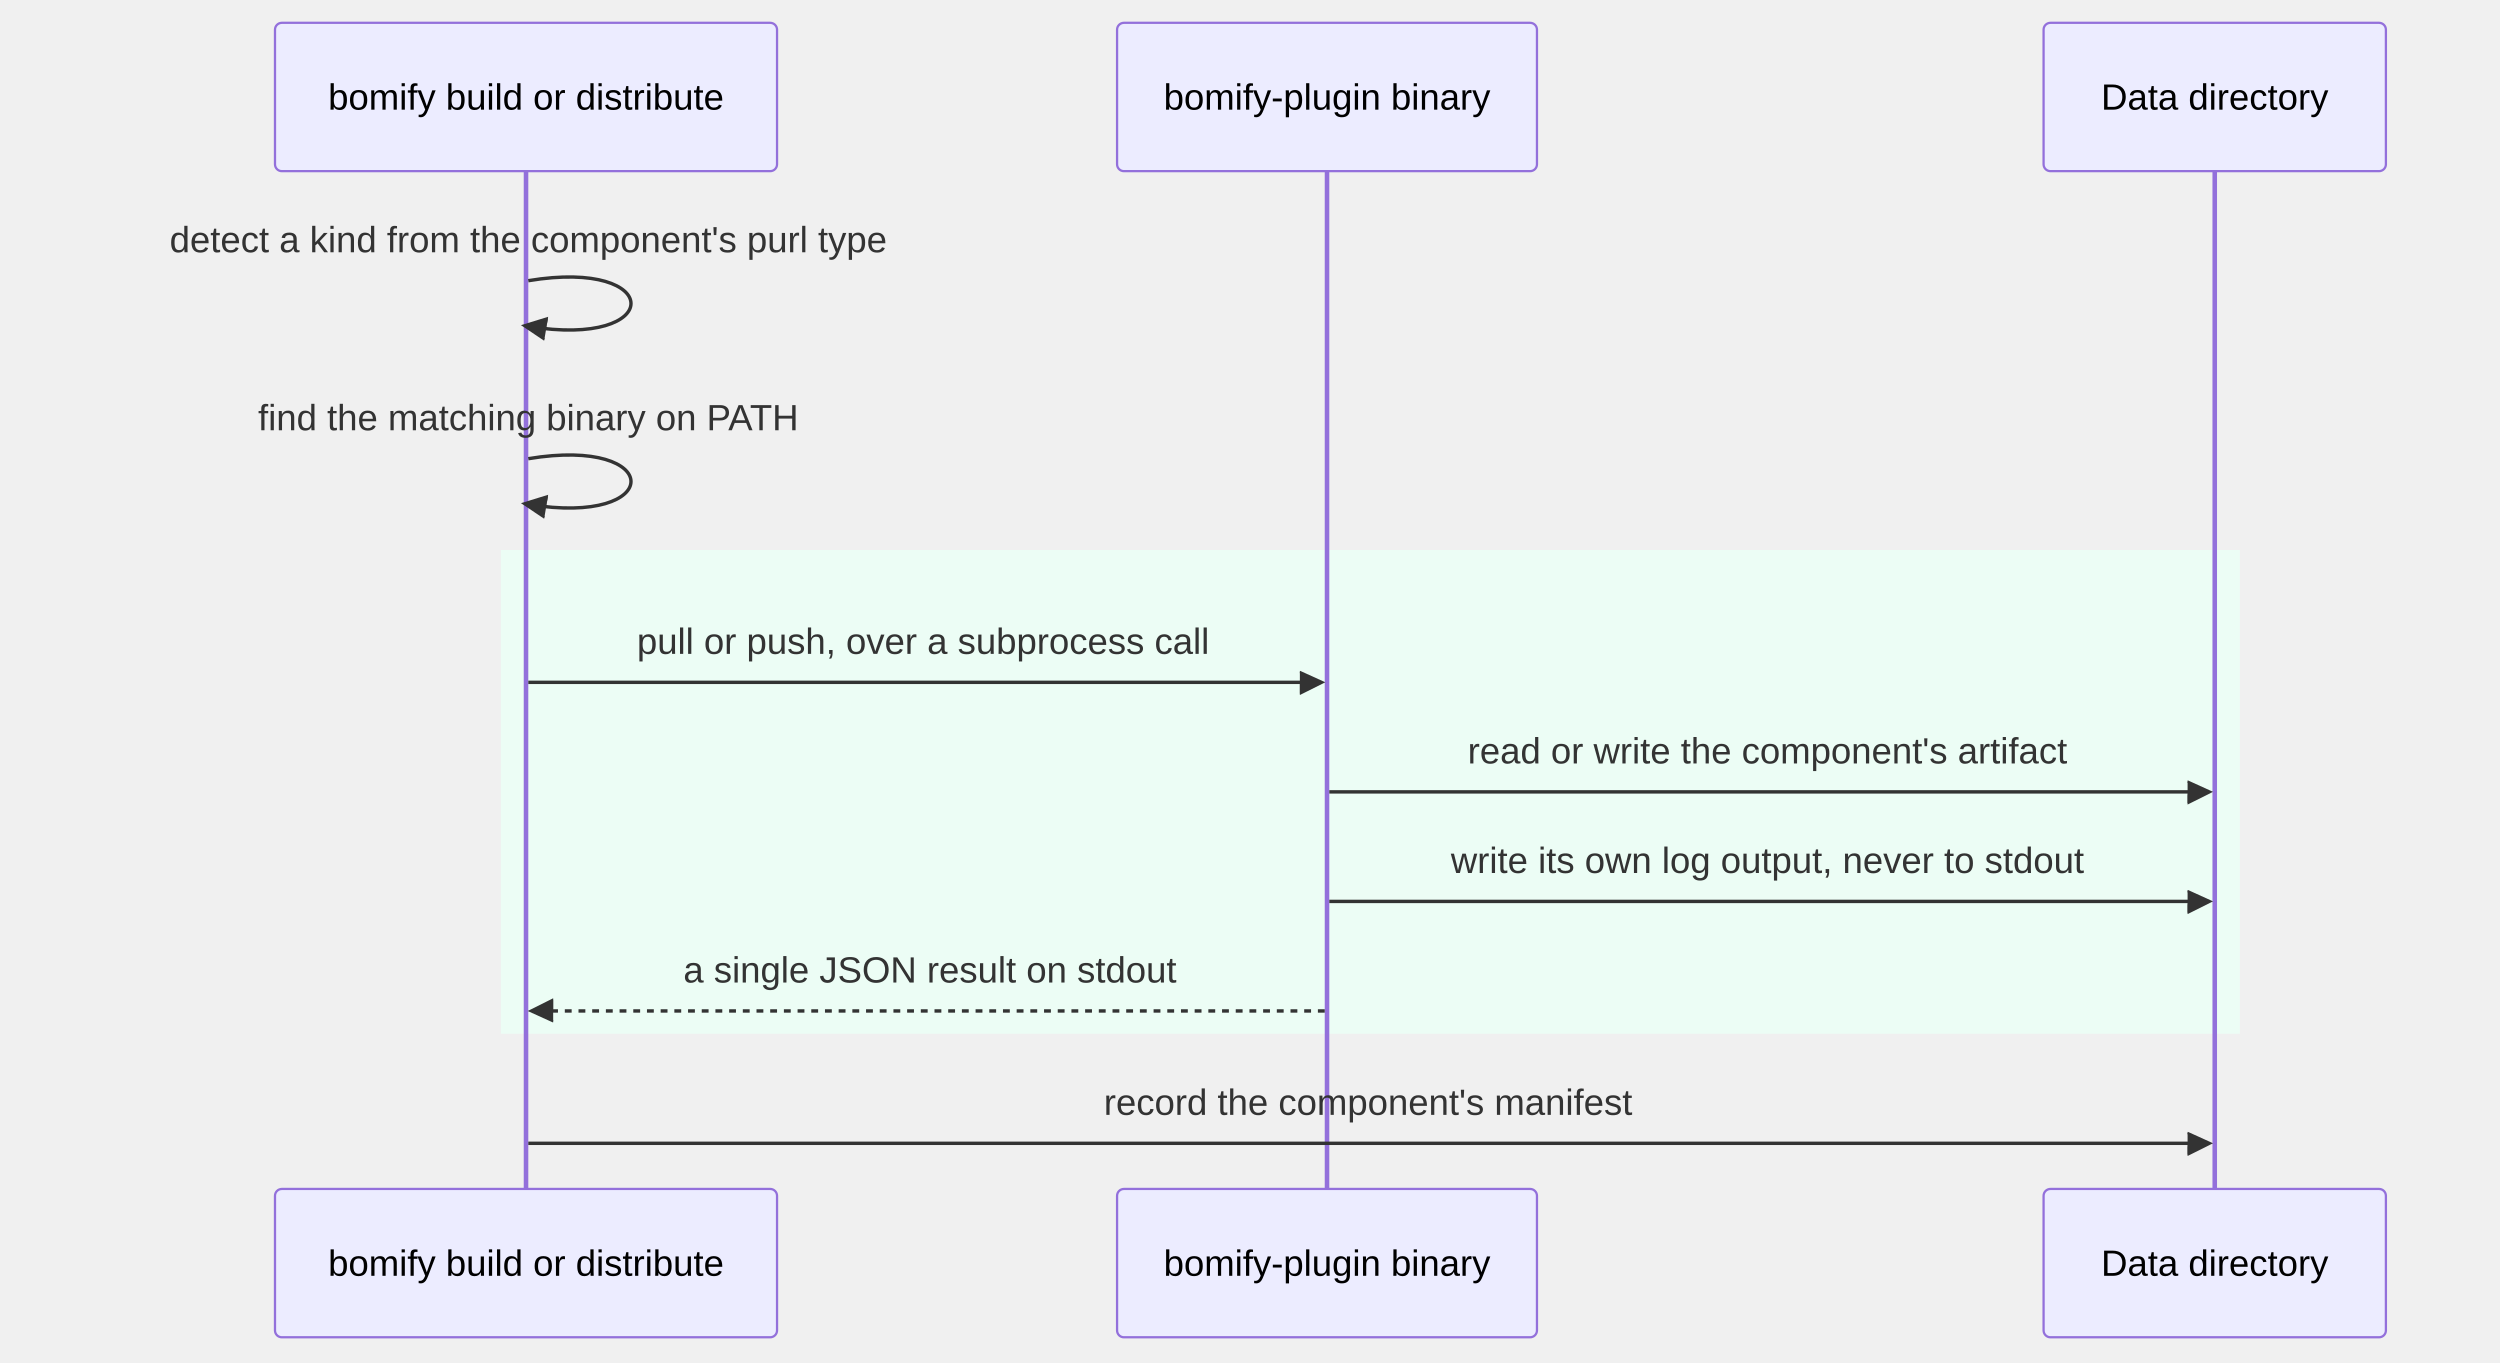
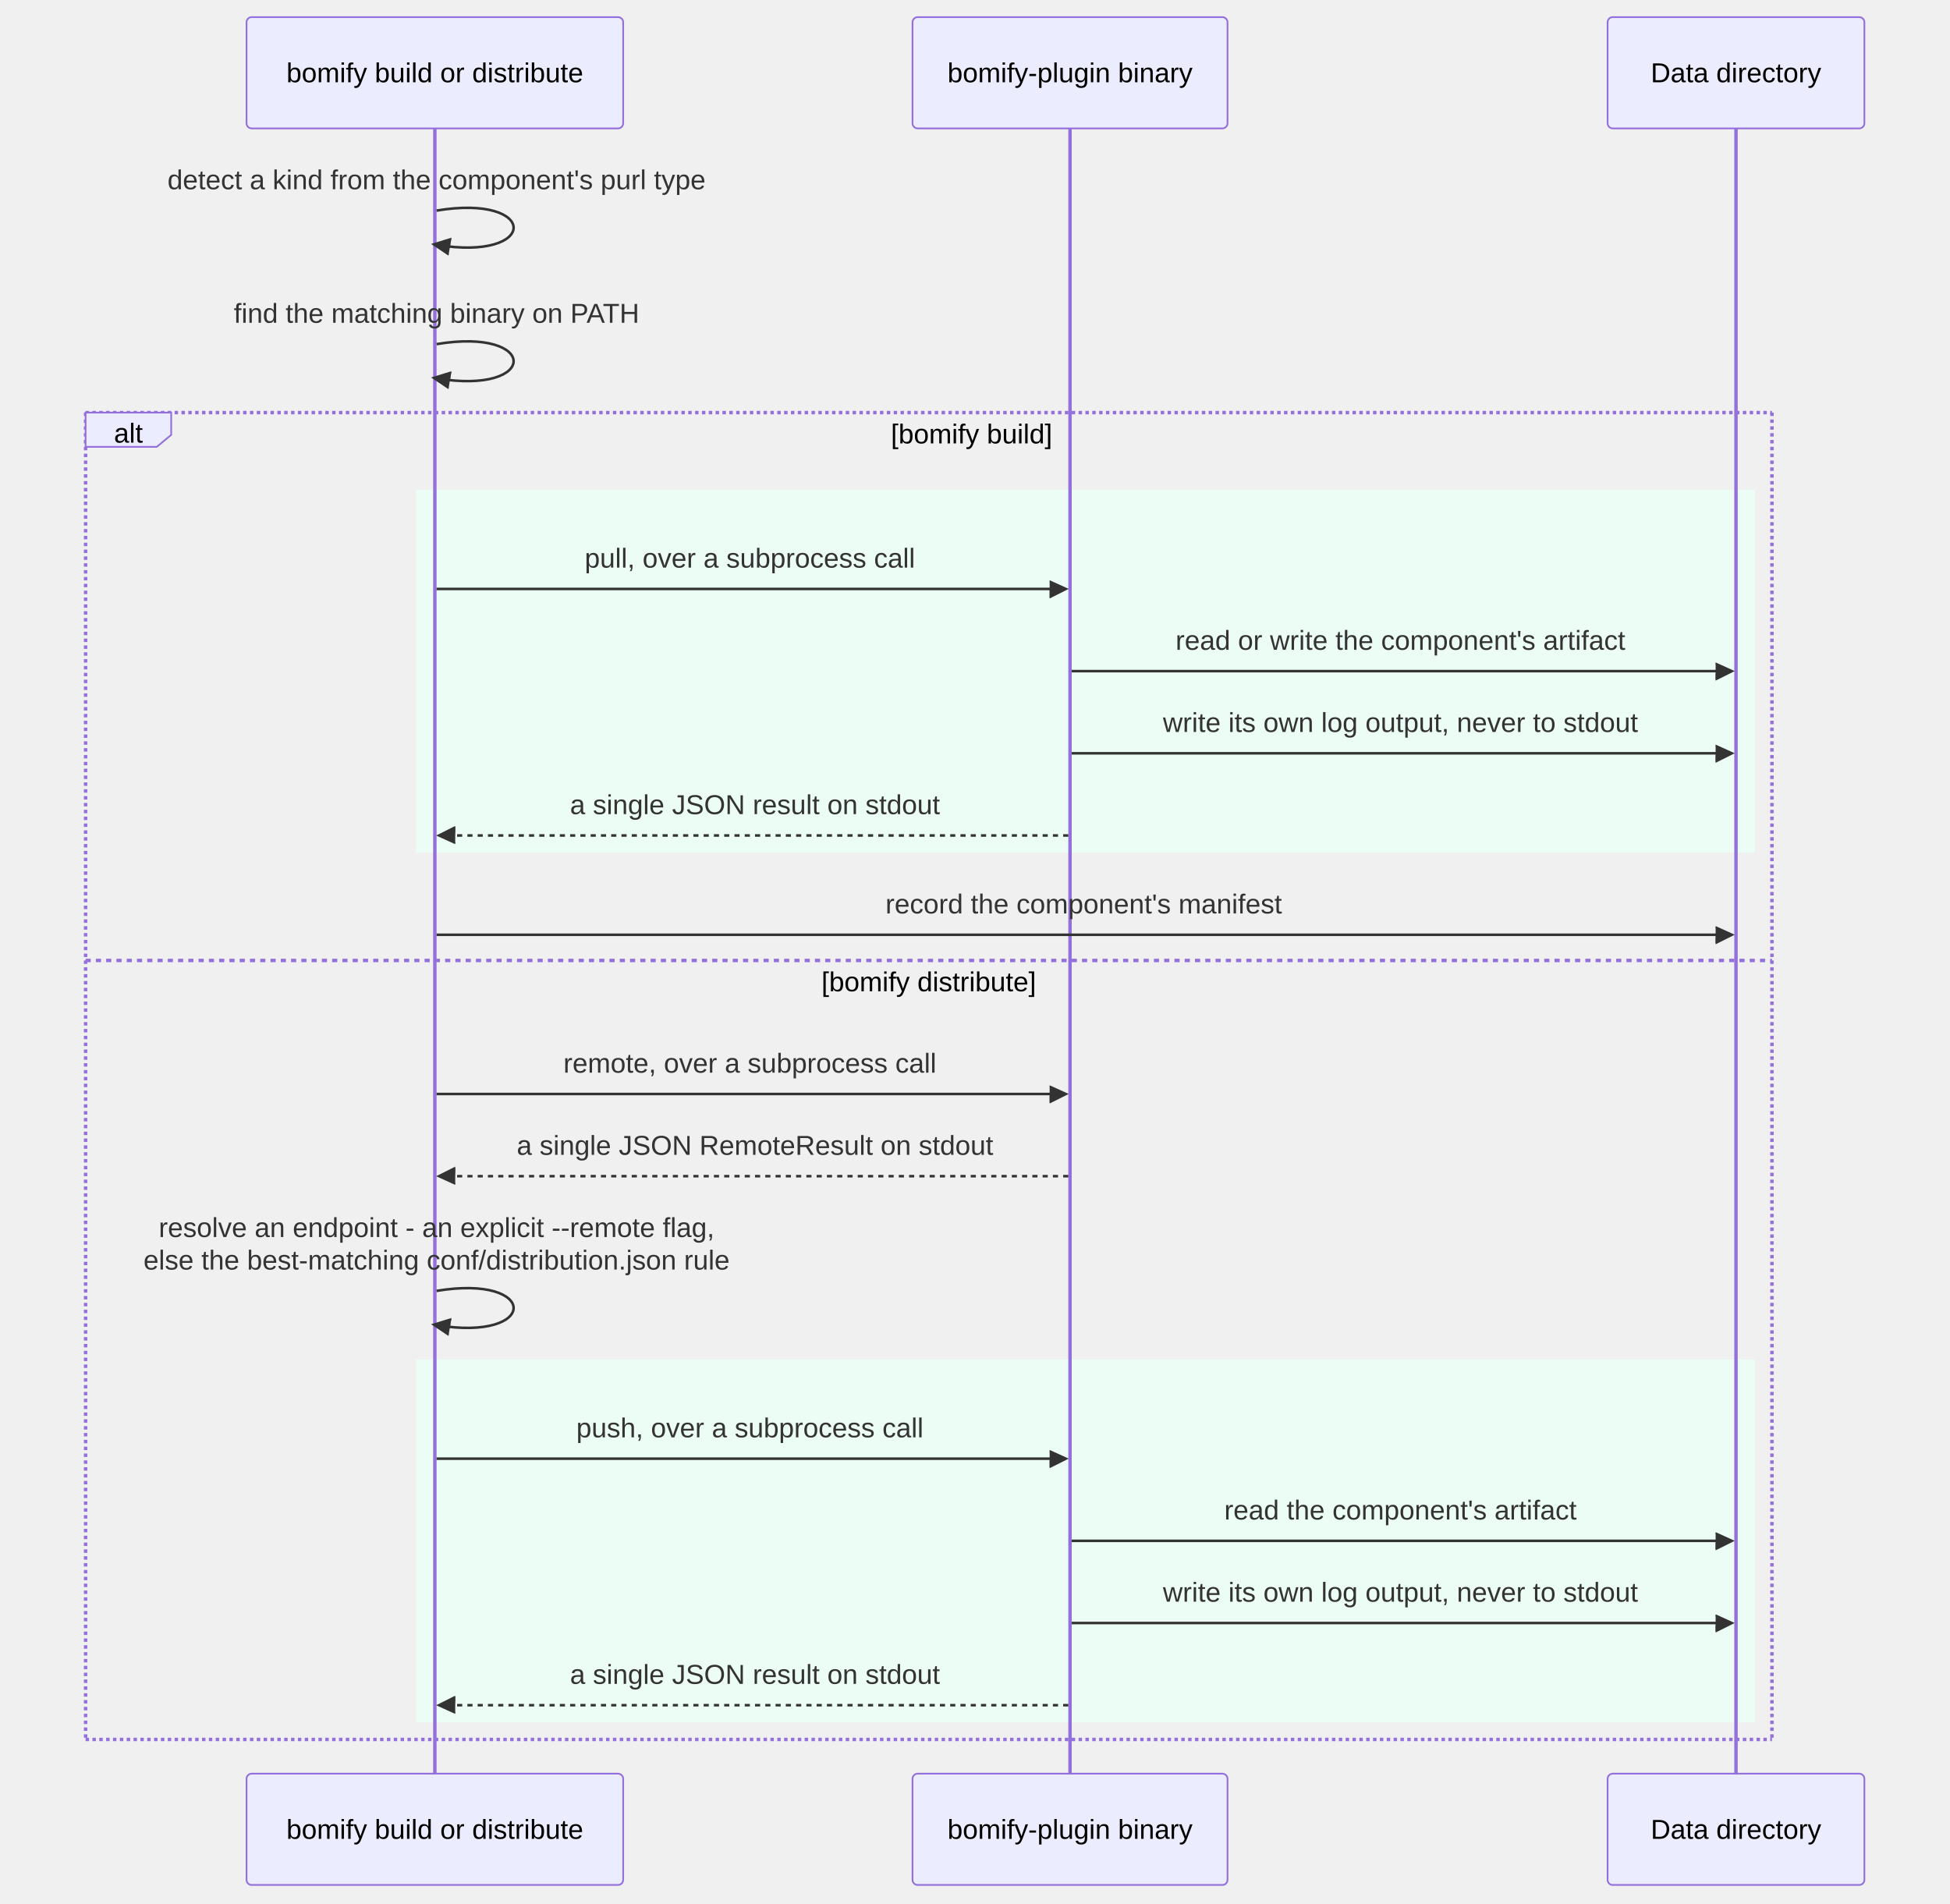
- <svg xmlns="http://www.w3.org/2000/svg" id="my-svg" width="100%" style="max-width: 1095.5px; background-color: white;" viewBox="-120.5 -10 1095.5 597" role="graphics-document document" aria-roledescription="sequence">
-   <rect x="99" y="231" fill="rgb(236, 253, 245)" width="762" height="212" class="rect" />
+ <svg xmlns="http://www.w3.org/2000/svg" id="my-svg" width="100%" style="max-width: 1139px; background-color: white;" viewBox="-144 -10 1139 1112" role="graphics-document document" aria-roledescription="sequence">
+   <rect x="99" y="784" fill="rgb(236, 253, 245)" width="782" height="212" class="rect" />
+   <rect x="99" y="276" fill="rgb(236, 253, 245)" width="782" height="212" class="rect" />
  <g>
-     <rect x="775" y="511" fill="#eaeaea" stroke="#666" width="150" height="65" name="Disk" rx="3" ry="3" class="actor actor-bottom" />
-     <text x="850" y="543.5" dominant-baseline="central" alignment-baseline="central" class="actor actor-box" style="text-anchor: middle; font-size: 16px; font-weight: 400;">
-       <tspan x="850" dy="0">Data directory</tspan>
+     <rect x="795" y="1026" fill="#eaeaea" stroke="#666" width="150" height="65" name="Disk" rx="3" ry="3" class="actor actor-bottom" />
+     <text x="870" y="1058.5" dominant-baseline="central" alignment-baseline="central" class="actor actor-box" style="text-anchor: middle; font-size: 16px; font-weight: 400;">
+       <tspan x="870" dy="0">Data directory</tspan>
    </text>
  </g>
  <g>
-     <rect x="369" y="511" fill="#eaeaea" stroke="#666" width="184" height="65" name="Plugin" rx="3" ry="3" class="actor actor-bottom" />
-     <text x="461" y="543.5" dominant-baseline="central" alignment-baseline="central" class="actor actor-box" style="text-anchor: middle; font-size: 16px; font-weight: 400;">
-       <tspan x="461" dy="0">bomify-plugin binary</tspan>
+     <rect x="389" y="1026" fill="#eaeaea" stroke="#666" width="184" height="65" name="Plugin" rx="3" ry="3" class="actor actor-bottom" />
+     <text x="481" y="1058.5" dominant-baseline="central" alignment-baseline="central" class="actor actor-box" style="text-anchor: middle; font-size: 16px; font-weight: 400;">
+       <tspan x="481" dy="0">bomify-plugin binary</tspan>
    </text>
  </g>
  <g>
-     <rect x="0" y="511" fill="#eaeaea" stroke="#666" width="220" height="65" name="CLI" rx="3" ry="3" class="actor actor-bottom" />
-     <text x="110" y="543.5" dominant-baseline="central" alignment-baseline="central" class="actor actor-box" style="text-anchor: middle; font-size: 16px; font-weight: 400;">
+     <rect x="0" y="1026" fill="#eaeaea" stroke="#666" width="220" height="65" name="CLI" rx="3" ry="3" class="actor actor-bottom" />
+     <text x="110" y="1058.5" dominant-baseline="central" alignment-baseline="central" class="actor actor-box" style="text-anchor: middle; font-size: 16px; font-weight: 400;">
      <tspan x="110" dy="0">bomify build or distribute</tspan>
    </text>
  </g>
  <g>
-     <line id="actor2" x1="850" y1="65" x2="850" y2="511" class="actor-line 200" stroke-width="0.5px" stroke="#999" name="Disk" data-et="life-line" data-id="Disk" />
+     <line id="actor2" x1="870" y1="65" x2="870" y2="1026" class="actor-line 200" stroke-width="0.5px" stroke="#999" name="Disk" data-et="life-line" data-id="Disk" />
    <g id="root-2" data-et="participant" data-type="participant" data-id="Disk">
-       <rect x="775" y="0" fill="#eaeaea" stroke="#666" width="150" height="65" name="Disk" rx="3" ry="3" class="actor actor-top" />
-       <text x="850" y="32.5" dominant-baseline="central" alignment-baseline="central" class="actor actor-box" style="text-anchor: middle; font-size: 16px; font-weight: 400;">
-         <tspan x="850" dy="0">Data directory</tspan>
+       <rect x="795" y="0" fill="#eaeaea" stroke="#666" width="150" height="65" name="Disk" rx="3" ry="3" class="actor actor-top" />
+       <text x="870" y="32.5" dominant-baseline="central" alignment-baseline="central" class="actor actor-box" style="text-anchor: middle; font-size: 16px; font-weight: 400;">
+         <tspan x="870" dy="0">Data directory</tspan>
      </text>
    </g>
  </g>
  <g>
-     <line id="actor1" x1="461" y1="65" x2="461" y2="511" class="actor-line 200" stroke-width="0.5px" stroke="#999" name="Plugin" data-et="life-line" data-id="Plugin" />
+     <line id="actor1" x1="481" y1="65" x2="481" y2="1026" class="actor-line 200" stroke-width="0.5px" stroke="#999" name="Plugin" data-et="life-line" data-id="Plugin" />
    <g id="root-1" data-et="participant" data-type="participant" data-id="Plugin">
-       <rect x="369" y="0" fill="#eaeaea" stroke="#666" width="184" height="65" name="Plugin" rx="3" ry="3" class="actor actor-top" />
-       <text x="461" y="32.5" dominant-baseline="central" alignment-baseline="central" class="actor actor-box" style="text-anchor: middle; font-size: 16px; font-weight: 400;">
-         <tspan x="461" dy="0">bomify-plugin binary</tspan>
+       <rect x="389" y="0" fill="#eaeaea" stroke="#666" width="184" height="65" name="Plugin" rx="3" ry="3" class="actor actor-top" />
+       <text x="481" y="32.5" dominant-baseline="central" alignment-baseline="central" class="actor actor-box" style="text-anchor: middle; font-size: 16px; font-weight: 400;">
+         <tspan x="481" dy="0">bomify-plugin binary</tspan>
      </text>
    </g>
  </g>
  <g>
-     <line id="actor0" x1="110" y1="65" x2="110" y2="511" class="actor-line 200" stroke-width="0.5px" stroke="#999" name="CLI" data-et="life-line" data-id="CLI" />
+     <line id="actor0" x1="110" y1="65" x2="110" y2="1026" class="actor-line 200" stroke-width="0.5px" stroke="#999" name="CLI" data-et="life-line" data-id="CLI" />
    <g id="root-0" data-et="participant" data-type="participant" data-id="CLI">
      <rect x="0" y="0" fill="#eaeaea" stroke="#666" width="220" height="65" name="CLI" rx="3" ry="3" class="actor actor-top" />
      <text x="110" y="32.5" dominant-baseline="central" alignment-baseline="central" class="actor actor-box" style="text-anchor: middle; font-size: 16px; font-weight: 400;">
        <tspan x="110" dy="0">bomify build or distribute</tspan>
      </text>
    </g>
  </g>
  <style>#my-svg{font-family:"trebuchet ms",verdana,arial,sans-serif;font-size:16px;fill:#333;}@keyframes edge-animation-frame{from{stroke-dashoffset:0;}}@keyframes dash{to{stroke-dashoffset:0;}}#my-svg .edge-animation-slow{stroke-dasharray:9,5!important;stroke-dashoffset:900;animation:dash 50s linear infinite;stroke-linecap:round;}#my-svg .edge-animation-fast{stroke-dasharray:9,5!important;stroke-dashoffset:900;animation:dash 20s linear infinite;stroke-linecap:round;}#my-svg .error-icon{fill:#552222;}#my-svg .error-text{fill:#552222;stroke:#552222;}#my-svg .edge-thickness-normal{stroke-width:1px;}#my-svg .edge-thickness-thick{stroke-width:3.5px;}#my-svg .edge-pattern-solid{stroke-dasharray:0;}#my-svg .edge-thickness-invisible{stroke-width:0;fill:none;}#my-svg .edge-pattern-dashed{stroke-dasharray:3;}#my-svg .edge-pattern-dotted{stroke-dasharray:2;}#my-svg .marker{fill:#333333;stroke:#333333;}#my-svg .marker.cross{stroke:#333333;}#my-svg svg{font-family:"trebuchet ms",verdana,arial,sans-serif;font-size:16px;}#my-svg p{margin:0;}#my-svg .actor{stroke:#9370DB;fill:#ECECFF;stroke-width:1;}#my-svg rect.actor.outer-path[data-look="neo"]{filter:drop-shadow(1px 2px 2px rgba(185, 185, 185, 1));}#my-svg rect.note[data-look="neo"]{stroke:#aaaa33;fill:#fff5ad;filter:drop-shadow(1px 2px 2px rgba(185, 185, 185, 1));}#my-svg text.actor&gt;tspan{fill:black;stroke:none;}#my-svg .actor-line{stroke:#9370DB;}#my-svg .innerArc{stroke-width:1.5;stroke-dasharray:none;}#my-svg .messageLine0{stroke-width:1.5;stroke-dasharray:none;stroke:#333;}#my-svg .messageLine1{stroke-width:1.5;stroke-dasharray:2,2;stroke:#333;}#my-svg [id$="-arrowhead"] path{fill:#333;stroke:#333;}#my-svg .sequenceNumber{fill:white;}#my-svg [id$="-sequencenumber"]{fill:#333;}#my-svg [id$="-crosshead"] path{fill:#333;stroke:#333;}#my-svg .messageText{fill:#333;stroke:none;}#my-svg .labelBox{stroke:#9370DB;fill:#ECECFF;filter:none;}#my-svg .labelText,#my-svg .labelText&gt;tspan{fill:black;stroke:none;}#my-svg .loopText,#my-svg .loopText&gt;tspan{fill:black;stroke:none;}#my-svg .sectionTitle,#my-svg .sectionTitle&gt;tspan{fill:black;stroke:none;}#my-svg .loopLine{stroke-width:2px;stroke-dasharray:2,2;stroke:#9370DB;fill:#9370DB;}#my-svg .note{stroke:#aaaa33;fill:#fff5ad;}#my-svg .noteText,#my-svg .noteText&gt;tspan{fill:black;stroke:none;font-weight:normal;}#my-svg .activation0{fill:#f4f4f4;stroke:#666;}#my-svg .activation1{fill:#f4f4f4;stroke:#666;}#my-svg .activation2{fill:#f4f4f4;stroke:#666;}#my-svg .actorPopupMenu{position:absolute;}#my-svg .actorPopupMenuPanel{position:absolute;fill:#ECECFF;box-shadow:0px 8px 16px 0px rgba(0,0,0,0.2);filter:drop-shadow(3px 5px 2px rgb(0 0 0 / 0.4));}#my-svg .actor-man circle,#my-svg line{fill:#ECECFF;stroke-width:2px;}#my-svg g rect.rect{filter:drop-shadow(1px 2px 2px rgba(185, 185, 185, 1));stroke:#9370DB;}#my-svg .node .neo-node{stroke:#9370DB;}#my-svg [data-look="neo"].node rect,#my-svg [data-look="neo"].cluster rect,#my-svg [data-look="neo"].node polygon{stroke:#9370DB;filter:drop-shadow(1px 2px 2px rgba(185, 185, 185, 1));}#my-svg [data-look="neo"].swimlane.cluster rect{filter:none;}#my-svg [data-look="neo"].node path{stroke:#9370DB;stroke-width:1px;}#my-svg [data-look="neo"].node .outer-path{filter:drop-shadow(1px 2px 2px rgba(185, 185, 185, 1));}#my-svg [data-look="neo"].node .neo-line path{stroke:#9370DB;filter:none;}#my-svg [data-look="neo"].node circle{stroke:#9370DB;filter:drop-shadow(1px 2px 2px rgba(185, 185, 185, 1));}#my-svg [data-look="neo"].node circle .state-start{fill:#000000;}#my-svg [data-look="neo"].icon-shape .icon{fill:#9370DB;filter:drop-shadow(1px 2px 2px rgba(185, 185, 185, 1));}#my-svg [data-look="neo"].icon-shape .icon-neo path{stroke:#9370DB;filter:drop-shadow(1px 2px 2px rgba(185, 185, 185, 1));}#my-svg :root{--mermaid-font-family:"trebuchet ms",verdana,arial,sans-serif;}</style>
  <g />
  <defs>
    <symbol id="my-svg-computer" width="24" height="24">
      <path transform="scale(.5)" d="M2 2v13h20v-13h-20zm18 11h-16v-9h16v9zm-10.228 6l.466-1h3.524l.467 1h-4.457zm14.228 3h-24l2-6h2.104l-1.33 4h18.45l-1.297-4h2.073l2 6zm-5-10h-14v-7h14v7z" />
    </symbol>
  </defs>
  <defs>
    <symbol id="my-svg-database" fill-rule="evenodd" clip-rule="evenodd">
      <path transform="scale(.5)" d="M12.258.001l.256.004.255.005.253.008.251.01.249.012.247.015.246.016.242.019.241.02.239.023.236.024.233.027.231.028.229.031.225.032.223.034.22.036.217.038.214.04.211.041.208.043.205.045.201.046.198.048.194.05.191.051.187.053.183.054.18.056.175.057.172.059.168.06.163.061.16.063.155.064.15.066.074.033.073.033.071.034.07.034.069.035.068.035.067.035.066.035.064.036.064.036.062.036.06.036.06.037.058.037.058.037.055.038.055.038.053.038.052.038.051.039.05.039.048.039.047.039.045.04.044.04.043.04.041.04.04.041.039.041.037.041.036.041.034.041.033.042.032.042.03.042.029.042.027.042.026.043.024.043.023.043.021.043.02.043.018.044.017.043.015.044.013.044.012.044.011.045.009.044.007.045.006.045.004.045.002.045.001.045v17l-.001.045-.002.045-.004.045-.006.045-.007.045-.009.044-.011.045-.012.044-.013.044-.015.044-.017.043-.018.044-.02.043-.021.043-.023.043-.024.043-.026.043-.027.042-.029.042-.03.042-.032.042-.033.042-.034.041-.036.041-.037.041-.039.041-.04.041-.041.04-.043.04-.044.04-.045.04-.047.039-.048.039-.05.039-.051.039-.052.038-.053.038-.055.038-.055.038-.058.037-.058.037-.06.037-.06.036-.062.036-.064.036-.064.036-.066.035-.067.035-.068.035-.069.035-.07.034-.071.034-.073.033-.074.033-.15.066-.155.064-.16.063-.163.061-.168.06-.172.059-.175.057-.18.056-.183.054-.187.053-.191.051-.194.05-.198.048-.201.046-.205.045-.208.043-.211.041-.214.04-.217.038-.22.036-.223.034-.225.032-.229.031-.231.028-.233.027-.236.024-.239.023-.241.02-.242.019-.246.016-.247.015-.249.012-.251.01-.253.008-.255.005-.256.004-.258.001-.258-.001-.256-.004-.255-.005-.253-.008-.251-.01-.249-.012-.247-.015-.245-.016-.243-.019-.241-.02-.238-.023-.236-.024-.234-.027-.231-.028-.228-.031-.226-.032-.223-.034-.22-.036-.217-.038-.214-.04-.211-.041-.208-.043-.204-.045-.201-.046-.198-.048-.195-.05-.19-.051-.187-.053-.184-.054-.179-.056-.176-.057-.172-.059-.167-.06-.164-.061-.159-.063-.155-.064-.151-.066-.074-.033-.072-.033-.072-.034-.07-.034-.069-.035-.068-.035-.067-.035-.066-.035-.064-.036-.063-.036-.062-.036-.061-.036-.06-.037-.058-.037-.057-.037-.056-.038-.055-.038-.053-.038-.052-.038-.051-.039-.049-.039-.049-.039-.046-.039-.046-.04-.044-.04-.043-.04-.041-.04-.04-.041-.039-.041-.037-.041-.036-.041-.034-.041-.033-.042-.032-.042-.03-.042-.029-.042-.027-.042-.026-.043-.024-.043-.023-.043-.021-.043-.02-.043-.018-.044-.017-.043-.015-.044-.013-.044-.012-.044-.011-.045-.009-.044-.007-.045-.006-.045-.004-.045-.002-.045-.001-.045v-17l.001-.045.002-.045.004-.045.006-.045.007-.045.009-.044.011-.045.012-.044.013-.044.015-.044.017-.043.018-.044.02-.043.021-.043.023-.043.024-.043.026-.043.027-.042.029-.042.03-.042.032-.042.033-.042.034-.041.036-.041.037-.041.039-.041.04-.041.041-.04.043-.04.044-.04.046-.04.046-.039.049-.039.049-.039.051-.039.052-.038.053-.038.055-.038.056-.038.057-.037.058-.037.06-.037.061-.036.062-.036.063-.036.064-.036.066-.035.067-.035.068-.035.069-.035.07-.034.072-.034.072-.033.074-.033.151-.066.155-.064.159-.063.164-.061.167-.06.172-.059.176-.057.179-.056.184-.054.187-.053.19-.051.195-.05.198-.048.201-.046.204-.045.208-.043.211-.041.214-.04.217-.038.22-.036.223-.034.226-.032.228-.031.231-.028.234-.027.236-.024.238-.023.241-.02.243-.019.245-.016.247-.015.249-.012.251-.01.253-.008.255-.005.256-.004.258-.001.258.001zm-9.258 20.499v.01l.001.021.003.021.004.022.005.021.006.022.007.022.009.023.01.022.011.023.012.023.013.023.015.023.016.024.017.023.018.024.019.024.021.024.022.025.023.024.024.025.052.049.056.05.061.051.066.051.07.051.075.051.079.052.084.052.088.052.092.052.097.052.102.051.105.052.11.052.114.051.119.051.123.051.127.05.131.05.135.05.139.048.144.049.147.047.152.047.155.047.16.045.163.045.167.043.171.043.176.041.178.041.183.039.187.039.19.037.194.035.197.035.202.033.204.031.209.03.212.029.216.027.219.025.222.024.226.021.23.02.233.018.236.016.24.015.243.012.246.01.249.008.253.005.256.004.259.001.26-.001.257-.004.254-.005.25-.008.247-.011.244-.012.241-.014.237-.016.233-.018.231-.021.226-.021.224-.024.22-.026.216-.027.212-.028.21-.031.205-.031.202-.034.198-.034.194-.036.191-.037.187-.039.183-.04.179-.04.175-.042.172-.043.168-.044.163-.045.16-.046.155-.046.152-.047.148-.048.143-.049.139-.049.136-.05.131-.05.126-.05.123-.051.118-.052.114-.051.11-.052.106-.052.101-.052.096-.052.092-.052.088-.053.083-.051.079-.052.074-.052.07-.051.065-.051.06-.051.056-.05.051-.05.023-.024.023-.025.021-.024.02-.024.019-.024.018-.024.017-.024.015-.023.014-.024.013-.023.012-.023.01-.023.01-.022.008-.022.006-.022.006-.022.004-.022.004-.021.001-.021.001-.021v-4.127l-.077.055-.08.053-.083.054-.085.053-.087.052-.09.052-.093.051-.095.05-.097.05-.1.049-.102.049-.105.048-.106.047-.109.047-.111.046-.114.045-.115.045-.118.044-.12.043-.122.042-.124.042-.126.041-.128.04-.13.04-.132.038-.134.038-.135.037-.138.037-.139.035-.142.035-.143.034-.144.033-.147.032-.148.031-.15.03-.151.03-.153.029-.154.027-.156.027-.158.026-.159.025-.161.024-.162.023-.163.022-.165.021-.166.02-.167.019-.169.018-.169.017-.171.016-.173.015-.173.014-.175.013-.175.012-.177.011-.178.01-.179.008-.179.008-.181.006-.182.005-.182.004-.184.003-.184.002h-.37l-.184-.002-.184-.003-.182-.004-.182-.005-.181-.006-.179-.008-.179-.008-.178-.01-.176-.011-.176-.012-.175-.013-.173-.014-.172-.015-.171-.016-.17-.017-.169-.018-.167-.019-.166-.02-.165-.021-.163-.022-.162-.023-.161-.024-.159-.025-.157-.026-.156-.027-.155-.027-.153-.029-.151-.03-.15-.03-.148-.031-.146-.032-.145-.033-.143-.034-.141-.035-.14-.035-.137-.037-.136-.037-.134-.038-.132-.038-.13-.04-.128-.04-.126-.041-.124-.042-.122-.042-.12-.044-.117-.043-.116-.045-.113-.045-.112-.046-.109-.047-.106-.047-.105-.048-.102-.049-.1-.049-.097-.05-.095-.05-.093-.052-.09-.051-.087-.052-.085-.053-.083-.054-.08-.054-.077-.054v4.127zm0-5.654v.011l.001.021.003.021.004.021.005.022.006.022.007.022.009.022.01.022.011.023.012.023.013.023.015.024.016.023.017.024.018.024.019.024.021.024.022.024.023.025.024.024.052.05.056.05.061.05.066.051.07.051.075.052.079.051.084.052.088.052.092.052.097.052.102.052.105.052.11.051.114.051.119.052.123.05.127.051.131.05.135.049.139.049.144.048.147.048.152.047.155.046.16.045.163.045.167.044.171.042.176.042.178.04.183.04.187.038.19.037.194.036.197.034.202.033.204.032.209.03.212.028.216.027.219.025.222.024.226.022.23.02.233.018.236.016.24.014.243.012.246.01.249.008.253.006.256.003.259.001.26-.001.257-.003.254-.006.25-.008.247-.01.244-.012.241-.015.237-.016.233-.018.231-.02.226-.022.224-.024.22-.025.216-.027.212-.029.21-.03.205-.032.202-.033.198-.035.194-.036.191-.037.187-.039.183-.039.179-.041.175-.042.172-.043.168-.044.163-.045.16-.045.155-.047.152-.047.148-.048.143-.048.139-.05.136-.049.131-.05.126-.051.123-.051.118-.051.114-.052.11-.052.106-.052.101-.052.096-.052.092-.052.088-.052.083-.052.079-.052.074-.051.07-.052.065-.051.06-.05.056-.051.051-.049.023-.025.023-.024.021-.025.02-.024.019-.024.018-.024.017-.024.015-.023.014-.023.013-.024.012-.022.01-.023.01-.023.008-.022.006-.022.006-.022.004-.021.004-.022.001-.021.001-.021v-4.139l-.077.054-.08.054-.083.054-.085.052-.087.053-.09.051-.093.051-.095.051-.097.05-.1.049-.102.049-.105.048-.106.047-.109.047-.111.046-.114.045-.115.044-.118.044-.12.044-.122.042-.124.042-.126.041-.128.04-.13.039-.132.039-.134.038-.135.037-.138.036-.139.036-.142.035-.143.033-.144.033-.147.033-.148.031-.15.03-.151.03-.153.028-.154.028-.156.027-.158.026-.159.025-.161.024-.162.023-.163.022-.165.021-.166.02-.167.019-.169.018-.169.017-.171.016-.173.015-.173.014-.175.013-.175.012-.177.011-.178.009-.179.009-.179.007-.181.007-.182.005-.182.004-.184.003-.184.002h-.37l-.184-.002-.184-.003-.182-.004-.182-.005-.181-.007-.179-.007-.179-.009-.178-.009-.176-.011-.176-.012-.175-.013-.173-.014-.172-.015-.171-.016-.17-.017-.169-.018-.167-.019-.166-.02-.165-.021-.163-.022-.162-.023-.161-.024-.159-.025-.157-.026-.156-.027-.155-.028-.153-.028-.151-.03-.15-.03-.148-.031-.146-.033-.145-.033-.143-.033-.141-.035-.14-.036-.137-.036-.136-.037-.134-.038-.132-.039-.13-.039-.128-.04-.126-.041-.124-.042-.122-.043-.12-.043-.117-.044-.116-.044-.113-.046-.112-.046-.109-.046-.106-.047-.105-.048-.102-.049-.1-.049-.097-.05-.095-.051-.093-.051-.09-.051-.087-.053-.085-.052-.083-.054-.08-.054-.077-.054v4.139zm0-5.666v.011l.001.02.003.022.004.021.005.022.006.021.007.022.009.023.01.022.011.023.012.023.013.023.015.023.016.024.017.024.018.023.019.024.021.025.022.024.023.024.024.025.052.05.056.05.061.05.066.051.07.051.075.052.079.051.084.052.088.052.092.052.097.052.102.052.105.051.11.052.114.051.119.051.123.051.127.05.131.05.135.05.139.049.144.048.147.048.152.047.155.046.16.045.163.045.167.043.171.043.176.042.178.04.183.04.187.038.19.037.194.036.197.034.202.033.204.032.209.03.212.028.216.027.219.025.222.024.226.021.23.02.233.018.236.017.24.014.243.012.246.01.249.008.253.006.256.003.259.001.26-.001.257-.003.254-.006.25-.008.247-.01.244-.013.241-.014.237-.016.233-.018.231-.02.226-.022.224-.024.22-.025.216-.027.212-.029.21-.03.205-.032.202-.033.198-.035.194-.036.191-.037.187-.039.183-.039.179-.041.175-.042.172-.043.168-.044.163-.045.16-.045.155-.047.152-.047.148-.048.143-.049.139-.049.136-.049.131-.051.126-.05.123-.051.118-.052.114-.051.11-.052.106-.052.101-.052.096-.052.092-.052.088-.052.083-.052.079-.052.074-.052.07-.051.065-.051.06-.051.056-.05.051-.049.023-.025.023-.025.021-.024.02-.024.019-.024.018-.024.017-.024.015-.023.014-.024.013-.023.012-.023.01-.022.01-.023.008-.022.006-.022.006-.022.004-.022.004-.021.001-.021.001-.021v-4.153l-.077.054-.08.054-.083.053-.085.053-.087.053-.09.051-.093.051-.095.051-.097.05-.1.049-.102.048-.105.048-.106.048-.109.046-.111.046-.114.046-.115.044-.118.044-.12.043-.122.043-.124.042-.126.041-.128.04-.13.039-.132.039-.134.038-.135.037-.138.036-.139.036-.142.034-.143.034-.144.033-.147.032-.148.032-.15.03-.151.03-.153.028-.154.028-.156.027-.158.026-.159.024-.161.024-.162.023-.163.023-.165.021-.166.02-.167.019-.169.018-.169.017-.171.016-.173.015-.173.014-.175.013-.175.012-.177.01-.178.01-.179.009-.179.007-.181.006-.182.006-.182.004-.184.003-.184.001-.185.001-.185-.001-.184-.001-.184-.003-.182-.004-.182-.006-.181-.006-.179-.007-.179-.009-.178-.01-.176-.01-.176-.012-.175-.013-.173-.014-.172-.015-.171-.016-.17-.017-.169-.018-.167-.019-.166-.02-.165-.021-.163-.023-.162-.023-.161-.024-.159-.024-.157-.026-.156-.027-.155-.028-.153-.028-.151-.03-.15-.03-.148-.032-.146-.032-.145-.033-.143-.034-.141-.034-.14-.036-.137-.036-.136-.037-.134-.038-.132-.039-.13-.039-.128-.041-.126-.041-.124-.041-.122-.043-.12-.043-.117-.044-.116-.044-.113-.046-.112-.046-.109-.046-.106-.048-.105-.048-.102-.048-.1-.05-.097-.049-.095-.051-.093-.051-.09-.052-.087-.052-.085-.053-.083-.053-.08-.054-.077-.054v4.153zm8.74-8.179l-.257.004-.254.005-.25.008-.247.011-.244.012-.241.014-.237.016-.233.018-.231.021-.226.022-.224.023-.22.026-.216.027-.212.028-.21.031-.205.032-.202.033-.198.034-.194.036-.191.038-.187.038-.183.04-.179.041-.175.042-.172.043-.168.043-.163.045-.16.046-.155.046-.152.048-.148.048-.143.048-.139.049-.136.05-.131.05-.126.051-.123.051-.118.051-.114.052-.11.052-.106.052-.101.052-.096.052-.092.052-.088.052-.083.052-.079.052-.074.051-.07.052-.065.051-.06.05-.056.05-.051.05-.023.025-.023.024-.021.024-.02.025-.019.024-.018.024-.017.023-.015.024-.014.023-.013.023-.012.023-.01.023-.01.022-.008.022-.006.023-.006.021-.004.022-.004.021-.001.021-.001.021.001.021.001.021.004.021.004.022.006.021.006.023.008.022.01.022.01.023.012.023.013.023.014.023.015.024.017.023.018.024.019.024.02.025.021.024.023.024.023.025.051.05.056.05.06.05.065.051.07.052.074.051.079.052.083.052.088.052.092.052.096.052.101.052.106.052.11.052.114.052.118.051.123.051.126.051.131.05.136.05.139.049.143.048.148.048.152.048.155.046.16.046.163.045.168.043.172.043.175.042.179.041.183.04.187.038.191.038.194.036.198.034.202.033.205.032.21.031.212.028.216.027.22.026.224.023.226.022.231.021.233.018.237.016.241.014.244.012.247.011.25.008.254.005.257.004.26.001.26-.001.257-.004.254-.005.25-.008.247-.011.244-.012.241-.014.237-.016.233-.018.231-.021.226-.022.224-.023.22-.026.216-.027.212-.028.21-.031.205-.032.202-.033.198-.034.194-.036.191-.038.187-.038.183-.04.179-.041.175-.042.172-.043.168-.043.163-.045.16-.046.155-.046.152-.048.148-.048.143-.048.139-.049.136-.05.131-.05.126-.051.123-.051.118-.051.114-.052.11-.052.106-.052.101-.052.096-.052.092-.052.088-.052.083-.052.079-.052.074-.051.07-.052.065-.051.06-.05.056-.05.051-.05.023-.025.023-.024.021-.024.02-.025.019-.024.018-.024.017-.023.015-.024.014-.023.013-.023.012-.023.01-.023.01-.022.008-.022.006-.023.006-.021.004-.022.004-.021.001-.021.001-.021-.001-.021-.001-.021-.004-.021-.004-.022-.006-.021-.006-.023-.008-.022-.01-.022-.01-.023-.012-.023-.013-.023-.014-.023-.015-.024-.017-.023-.018-.024-.019-.024-.02-.025-.021-.024-.023-.024-.023-.025-.051-.05-.056-.05-.06-.05-.065-.051-.07-.052-.074-.051-.079-.052-.083-.052-.088-.052-.092-.052-.096-.052-.101-.052-.106-.052-.11-.052-.114-.052-.118-.051-.123-.051-.126-.051-.131-.05-.136-.05-.139-.049-.143-.048-.148-.048-.152-.048-.155-.046-.16-.046-.163-.045-.168-.043-.172-.043-.175-.042-.179-.041-.183-.04-.187-.038-.191-.038-.194-.036-.198-.034-.202-.033-.205-.032-.21-.031-.212-.028-.216-.027-.22-.026-.224-.023-.226-.022-.231-.021-.233-.018-.237-.016-.241-.014-.244-.012-.247-.011-.25-.008-.254-.005-.257-.004-.26-.001-.26.001z" />
    </symbol>
  </defs>
  <defs>
    <symbol id="my-svg-clock" width="24" height="24">
      <path transform="scale(.5)" d="M12 2c5.514 0 10 4.486 10 10s-4.486 10-10 10-10-4.486-10-10 4.486-10 10-10zm0-2c-6.627 0-12 5.373-12 12s5.373 12 12 12 12-5.373 12-12-5.373-12-12-12zm5.848 12.459c.202.038.202.333.001.372-1.907.361-6.045 1.111-6.547 1.111-.719 0-1.301-.582-1.301-1.301 0-.512.77-5.447 1.125-7.445.034-.192.312-.181.343.014l.985 6.238 5.394 1.011z" />
    </symbol>
  </defs>
  <defs>
    <marker id="my-svg-arrowhead" refX="7.9" refY="5" markerUnits="userSpaceOnUse" markerWidth="12" markerHeight="12" orient="auto-start-reverse">
      <path d="M -1 0 L 10 5 L 0 10 z" />
    </marker>
  </defs>
  <defs>
    <marker id="my-svg-crosshead" markerWidth="15" markerHeight="8" orient="auto" refX="4" refY="4.5">
      <path fill="none" stroke="#000000" stroke-width="1pt" d="M 1,2 L 6,7 M 6,2 L 1,7" style="stroke-dasharray: 0, 0;" />
    </marker>
  </defs>
  <defs>
    <marker id="my-svg-filled-head" refX="15.5" refY="7" markerWidth="20" markerHeight="28" orient="auto">
      <path d="M 18,7 L9,13 L14,7 L9,1 Z" />
    </marker>
  </defs>
  <defs>
    <marker id="my-svg-sequencenumber" refX="15" refY="15" markerWidth="60" markerHeight="40" orient="auto">
      <circle cx="15" cy="15" r="6" />
    </marker>
  </defs>
  <defs>
    <marker id="my-svg-solidTopArrowHead" refX="7.9" refY="7.25" markerUnits="userSpaceOnUse" markerWidth="12" markerHeight="12" orient="auto-start-reverse">
      <path d="M 0 0 L 10 8 L 0 8 z" />
    </marker>
  </defs>
  <defs>
    <marker id="my-svg-solidBottomArrowHead" refX="7.9" refY="0.75" markerUnits="userSpaceOnUse" markerWidth="12" markerHeight="12" orient="auto-start-reverse">
      <path d="M 0 0 L 10 0 L 0 8 z" />
    </marker>
  </defs>
  <defs>
    <marker id="my-svg-stickTopArrowHead" refX="7.5" refY="7" markerUnits="userSpaceOnUse" markerWidth="12" markerHeight="12" orient="auto-start-reverse">
      <path d="M 0 0 L 7 7" stroke="black" stroke-width="1.5" fill="none" />
    </marker>
  </defs>
  <defs>
    <marker id="my-svg-stickBottomArrowHead" refX="7.5" refY="0" markerUnits="userSpaceOnUse" markerWidth="12" markerHeight="12" orient="auto-start-reverse">
      <path d="M 0 7 L 7 0" stroke="black" stroke-width="1.5" fill="none" />
    </marker>
  </defs>
+   <g data-et="control-structure" data-id="i20">
+     <line x1="-94" y1="231" x2="891" y2="231" class="loopLine" />
+     <line x1="891" y1="231" x2="891" y2="1006" class="loopLine" />
+     <line x1="-94" y1="1006" x2="891" y2="1006" class="loopLine" />
+     <line x1="-94" y1="231" x2="-94" y2="1006" class="loopLine" />
+     <line x1="-94" y1="551" x2="891" y2="551" class="loopLine" style="stroke-dasharray: 3, 3;" />
+     <polygon points="-94,231 -44,231 -44,244 -52.4,251 -94,251" class="labelBox" />
+     <text x="-69" y="244" text-anchor="middle" dominant-baseline="middle" alignment-baseline="middle" class="labelText" style="font-size: 16px; font-weight: 400;">alt</text>
+     <text x="423.5" y="249" text-anchor="middle" class="loopText" style="font-size: 16px; font-weight: 400;">
+       <tspan x="423.5">[bomify build]</tspan>
+     </text>
+     <text x="398.5" y="569" text-anchor="middle" class="sectionTitle" style="font-size: 16px; font-weight: 400;">[bomify distribute]</text>
+   </g>
  <text x="111" y="80" text-anchor="middle" dominant-baseline="middle" alignment-baseline="middle" class="messageText" dy="1em" style="font-size: 16px; font-weight: 400;">detect a kind from the component's purl type</text>
  <path d="M 111,113 C 171,103 171,143 111,133" class="messageLine0" data-et="message" data-id="i0" data-from="CLI" data-to="CLI" stroke-width="2" stroke="none" marker-end="url(#my-svg-arrowhead)" style="fill: none;" />
  <text x="111" y="158" text-anchor="middle" dominant-baseline="middle" alignment-baseline="middle" class="messageText" dy="1em" style="font-size: 16px; font-weight: 400;">find the matching binary on PATH</text>
  <path d="M 111,191 C 171,181 171,221 111,211" class="messageLine0" data-et="message" data-id="i1" data-from="CLI" data-to="CLI" stroke-width="2" stroke="none" marker-end="url(#my-svg-arrowhead)" style="fill: none;" />
-   <text x="284" y="256" text-anchor="middle" dominant-baseline="middle" alignment-baseline="middle" class="messageText" dy="1em" style="font-size: 16px; font-weight: 400;">pull or push, over a subprocess call</text>
-   <line x1="111" y1="289" x2="457" y2="289" class="messageLine0" data-et="message" data-id="i3" data-from="CLI" data-to="Plugin" stroke-width="2" stroke="none" marker-end="url(#my-svg-arrowhead)" style="fill: none;" />
-   <text x="654" y="304" text-anchor="middle" dominant-baseline="middle" alignment-baseline="middle" class="messageText" dy="1em" style="font-size: 16px; font-weight: 400;">read or write the component's artifact</text>
-   <line x1="462" y1="337" x2="846" y2="337" class="messageLine0" data-et="message" data-id="i4" data-from="Plugin" data-to="Disk" stroke-width="2" stroke="none" marker-end="url(#my-svg-arrowhead)" style="fill: none;" />
-   <text x="654" y="352" text-anchor="middle" dominant-baseline="middle" alignment-baseline="middle" class="messageText" dy="1em" style="font-size: 16px; font-weight: 400;">write its own log output, never to stdout</text>
-   <line x1="462" y1="385" x2="846" y2="385" class="messageLine0" data-et="message" data-id="i5" data-from="Plugin" data-to="Disk" stroke-width="2" stroke="none" marker-end="url(#my-svg-arrowhead)" style="fill: none;" />
-   <text x="287" y="400" text-anchor="middle" dominant-baseline="middle" alignment-baseline="middle" class="messageText" dy="1em" style="font-size: 16px; font-weight: 400;">a single JSON result on stdout</text>
-   <line x1="460" y1="433" x2="114" y2="433" class="messageLine1" data-et="message" data-id="i6" data-from="Plugin" data-to="CLI" stroke-width="2" stroke="none" marker-end="url(#my-svg-arrowhead)" style="stroke-dasharray: 3, 3; fill: none;" />
-   <text x="479" y="458" text-anchor="middle" dominant-baseline="middle" alignment-baseline="middle" class="messageText" dy="1em" style="font-size: 16px; font-weight: 400;">record the component's manifest</text>
-   <line x1="111" y1="491" x2="846" y2="491" class="messageLine0" data-et="message" data-id="i8" data-from="CLI" data-to="Disk" stroke-width="2" stroke="none" marker-end="url(#my-svg-arrowhead)" style="fill: none;" />
+   <text x="294" y="301" text-anchor="middle" dominant-baseline="middle" alignment-baseline="middle" class="messageText" dy="1em" style="font-size: 16px; font-weight: 400;">pull, over a subprocess call</text>
+   <line x1="111" y1="334" x2="477" y2="334" class="messageLine0" data-et="message" data-id="i4" data-from="CLI" data-to="Plugin" stroke-width="2" stroke="none" marker-end="url(#my-svg-arrowhead)" style="fill: none;" />
+   <text x="674" y="349" text-anchor="middle" dominant-baseline="middle" alignment-baseline="middle" class="messageText" dy="1em" style="font-size: 16px; font-weight: 400;">read or write the component's artifact</text>
+   <line x1="482" y1="382" x2="866" y2="382" class="messageLine0" data-et="message" data-id="i5" data-from="Plugin" data-to="Disk" stroke-width="2" stroke="none" marker-end="url(#my-svg-arrowhead)" style="fill: none;" />
+   <text x="674" y="397" text-anchor="middle" dominant-baseline="middle" alignment-baseline="middle" class="messageText" dy="1em" style="font-size: 16px; font-weight: 400;">write its own log output, never to stdout</text>
+   <line x1="482" y1="430" x2="866" y2="430" class="messageLine0" data-et="message" data-id="i6" data-from="Plugin" data-to="Disk" stroke-width="2" stroke="none" marker-end="url(#my-svg-arrowhead)" style="fill: none;" />
+   <text x="297" y="445" text-anchor="middle" dominant-baseline="middle" alignment-baseline="middle" class="messageText" dy="1em" style="font-size: 16px; font-weight: 400;">a single JSON result on stdout</text>
+   <line x1="480" y1="478" x2="114" y2="478" class="messageLine1" data-et="message" data-id="i7" data-from="Plugin" data-to="CLI" stroke-width="2" stroke="none" marker-end="url(#my-svg-arrowhead)" style="stroke-dasharray: 3, 3; fill: none;" />
+   <text x="489" y="503" text-anchor="middle" dominant-baseline="middle" alignment-baseline="middle" class="messageText" dy="1em" style="font-size: 16px; font-weight: 400;">record the component's manifest</text>
+   <line x1="111" y1="536" x2="866" y2="536" class="messageLine0" data-et="message" data-id="i9" data-from="CLI" data-to="Disk" stroke-width="2" stroke="none" marker-end="url(#my-svg-arrowhead)" style="fill: none;" />
+   <text x="294" y="596" text-anchor="middle" dominant-baseline="middle" alignment-baseline="middle" class="messageText" dy="1em" style="font-size: 16px; font-weight: 400;">remote, over a subprocess call</text>
+   <line x1="111" y1="629" x2="477" y2="629" class="messageLine0" data-et="message" data-id="i11" data-from="CLI" data-to="Plugin" stroke-width="2" stroke="none" marker-end="url(#my-svg-arrowhead)" style="fill: none;" />
+   <text x="297" y="644" text-anchor="middle" dominant-baseline="middle" alignment-baseline="middle" class="messageText" dy="1em" style="font-size: 16px; font-weight: 400;">a single JSON RemoteResult on stdout</text>
+   <line x1="480" y1="677" x2="114" y2="677" class="messageLine1" data-et="message" data-id="i12" data-from="Plugin" data-to="CLI" stroke-width="2" stroke="none" marker-end="url(#my-svg-arrowhead)" style="stroke-dasharray: 3, 3; fill: none;" />
+   <text x="111" y="692" text-anchor="middle" dominant-baseline="middle" alignment-baseline="middle" class="messageText" dy="1em" style="font-size: 16px; font-weight: 400;">resolve an endpoint - an explicit --remote flag,</text>
+   <text x="111" y="711" text-anchor="middle" dominant-baseline="middle" alignment-baseline="middle" class="messageText" dy="1em" style="font-size: 16px; font-weight: 400;">else the best-matching conf/distribution.json rule</text>
+   <path d="M 111,744 C 171,734 171,774 111,764" class="messageLine0" data-et="message" data-id="i13" data-from="CLI" data-to="CLI" stroke-width="2" stroke="none" marker-end="url(#my-svg-arrowhead)" style="fill: none;" />
+   <text x="294" y="809" text-anchor="middle" dominant-baseline="middle" alignment-baseline="middle" class="messageText" dy="1em" style="font-size: 16px; font-weight: 400;">push, over a subprocess call</text>
+   <line x1="111" y1="842" x2="477" y2="842" class="messageLine0" data-et="message" data-id="i15" data-from="CLI" data-to="Plugin" stroke-width="2" stroke="none" marker-end="url(#my-svg-arrowhead)" style="fill: none;" />
+   <text x="674" y="857" text-anchor="middle" dominant-baseline="middle" alignment-baseline="middle" class="messageText" dy="1em" style="font-size: 16px; font-weight: 400;">read the component's artifact</text>
+   <line x1="482" y1="890" x2="866" y2="890" class="messageLine0" data-et="message" data-id="i16" data-from="Plugin" data-to="Disk" stroke-width="2" stroke="none" marker-end="url(#my-svg-arrowhead)" style="fill: none;" />
+   <text x="674" y="905" text-anchor="middle" dominant-baseline="middle" alignment-baseline="middle" class="messageText" dy="1em" style="font-size: 16px; font-weight: 400;">write its own log output, never to stdout</text>
+   <line x1="482" y1="938" x2="866" y2="938" class="messageLine0" data-et="message" data-id="i17" data-from="Plugin" data-to="Disk" stroke-width="2" stroke="none" marker-end="url(#my-svg-arrowhead)" style="fill: none;" />
+   <text x="297" y="953" text-anchor="middle" dominant-baseline="middle" alignment-baseline="middle" class="messageText" dy="1em" style="font-size: 16px; font-weight: 400;">a single JSON result on stdout</text>
+   <line x1="480" y1="986" x2="114" y2="986" class="messageLine1" data-et="message" data-id="i18" data-from="Plugin" data-to="CLI" stroke-width="2" stroke="none" marker-end="url(#my-svg-arrowhead)" style="stroke-dasharray: 3, 3; fill: none;" />
</svg>
